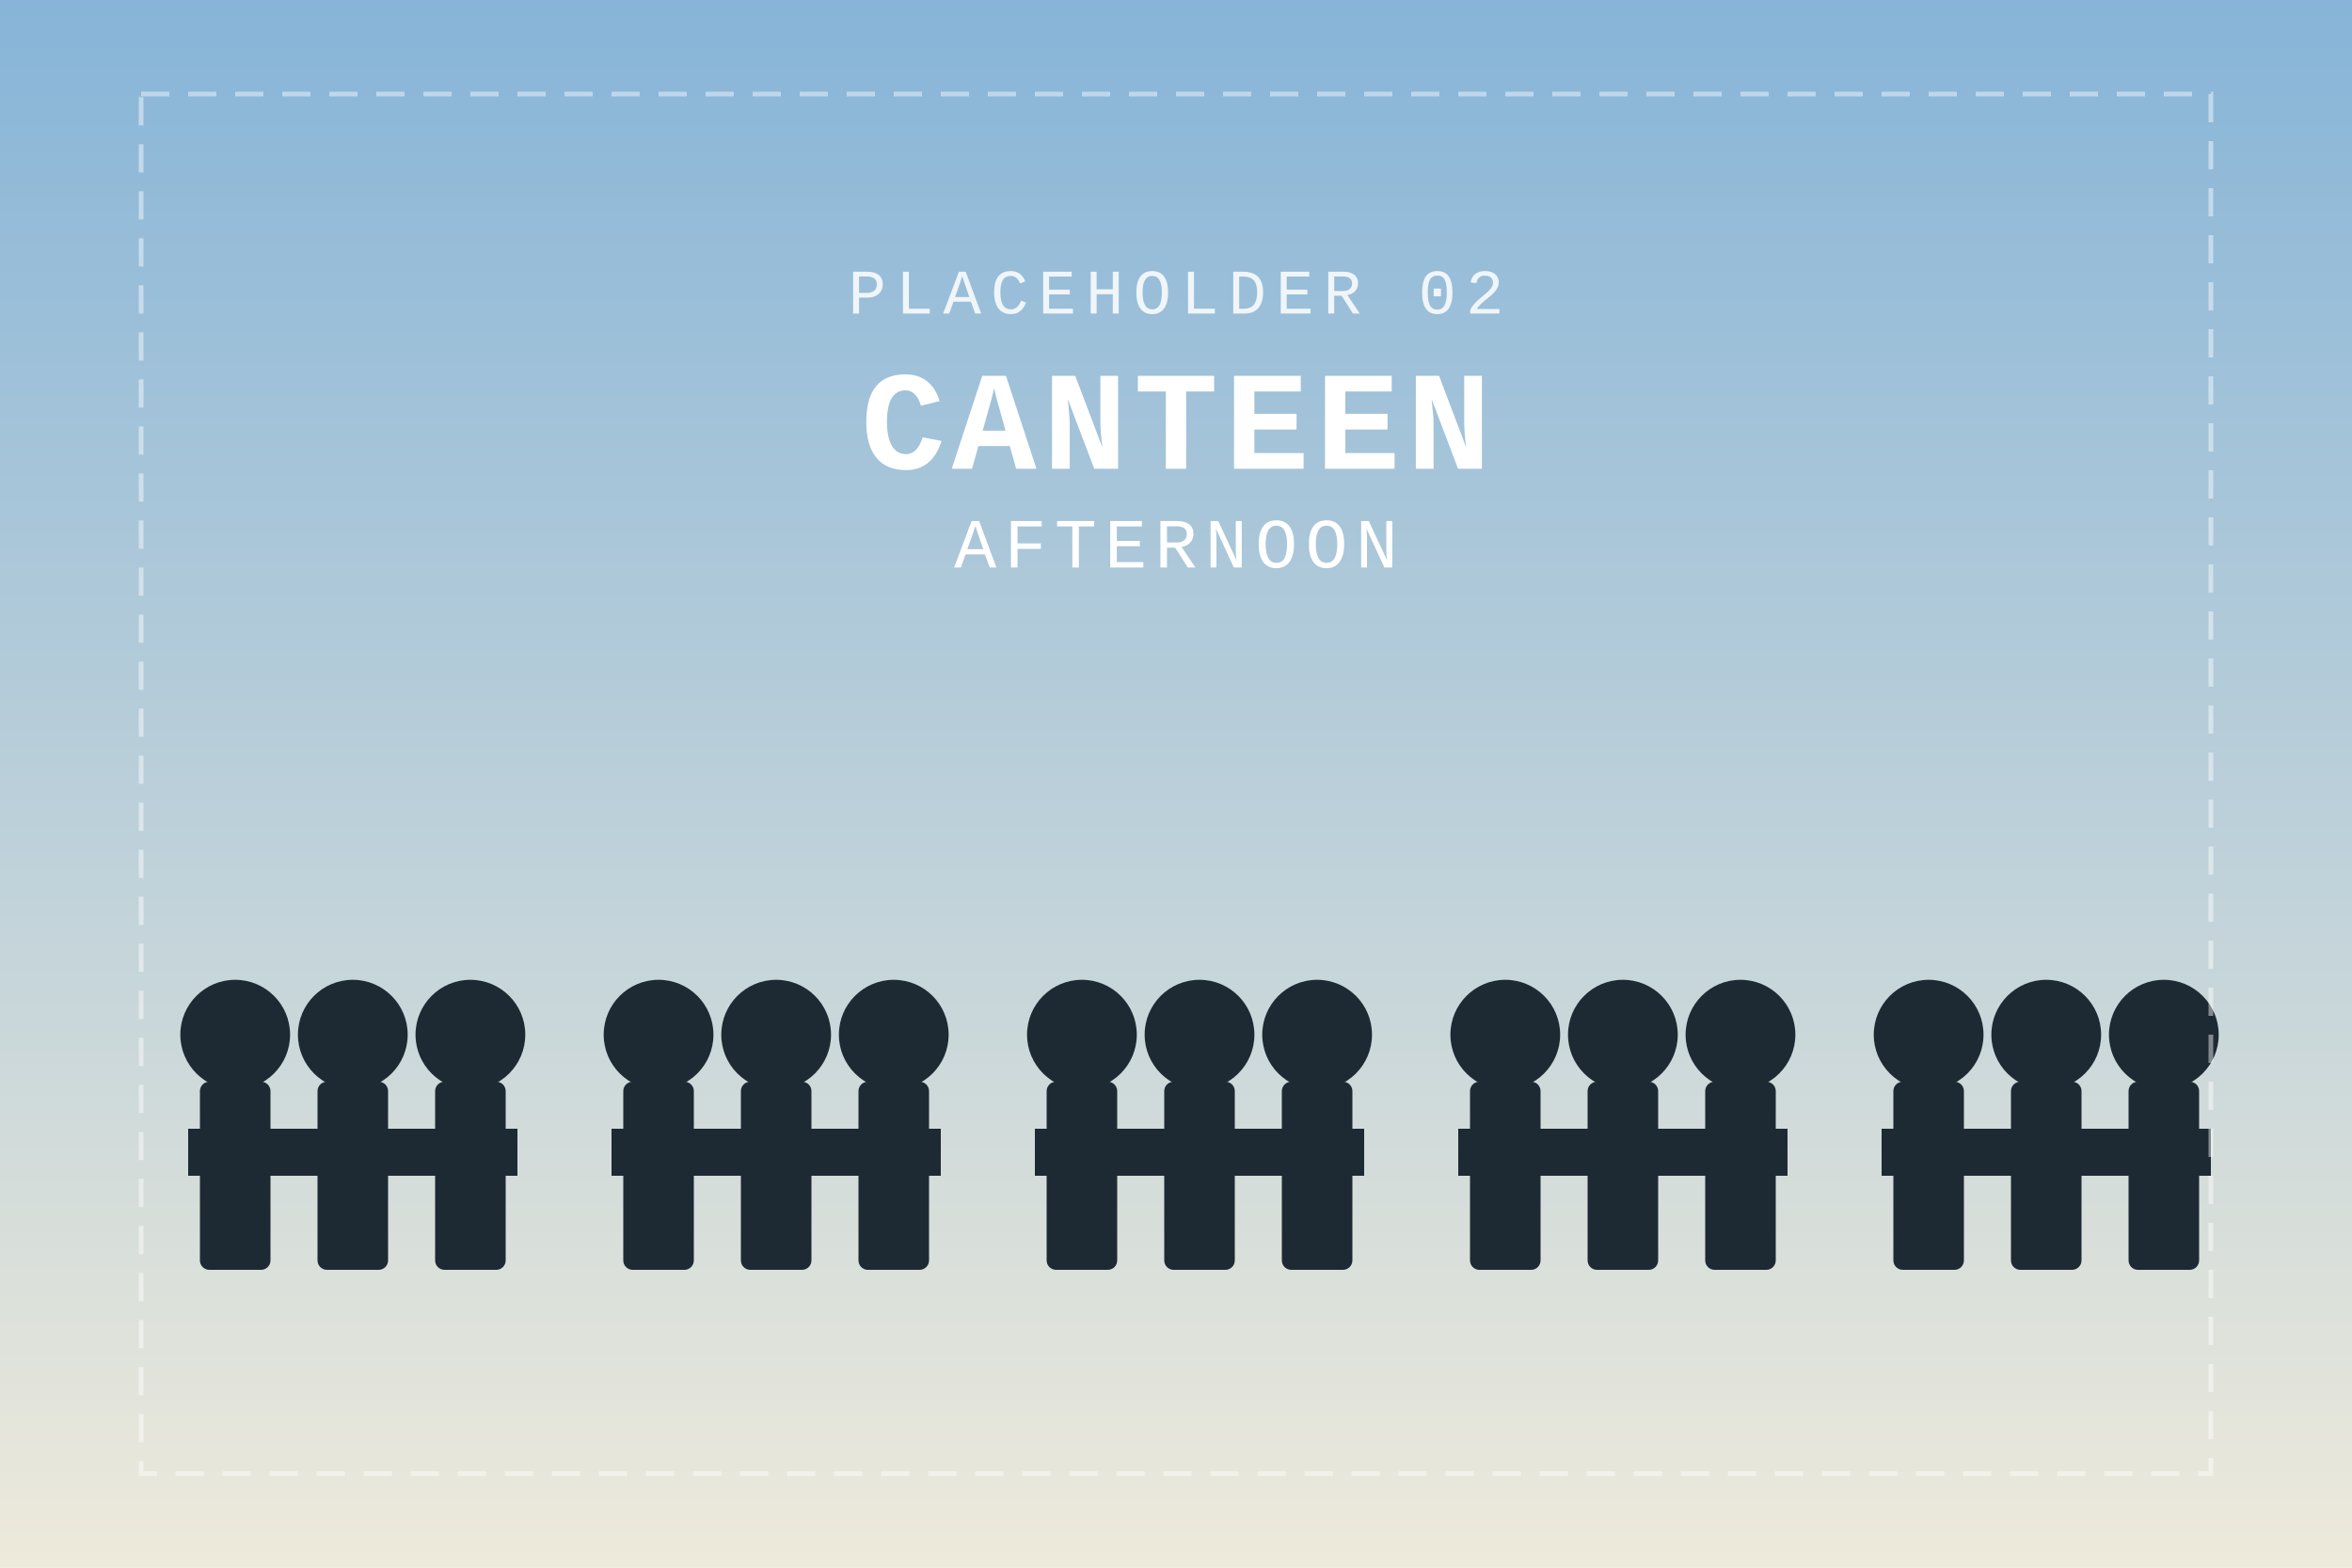
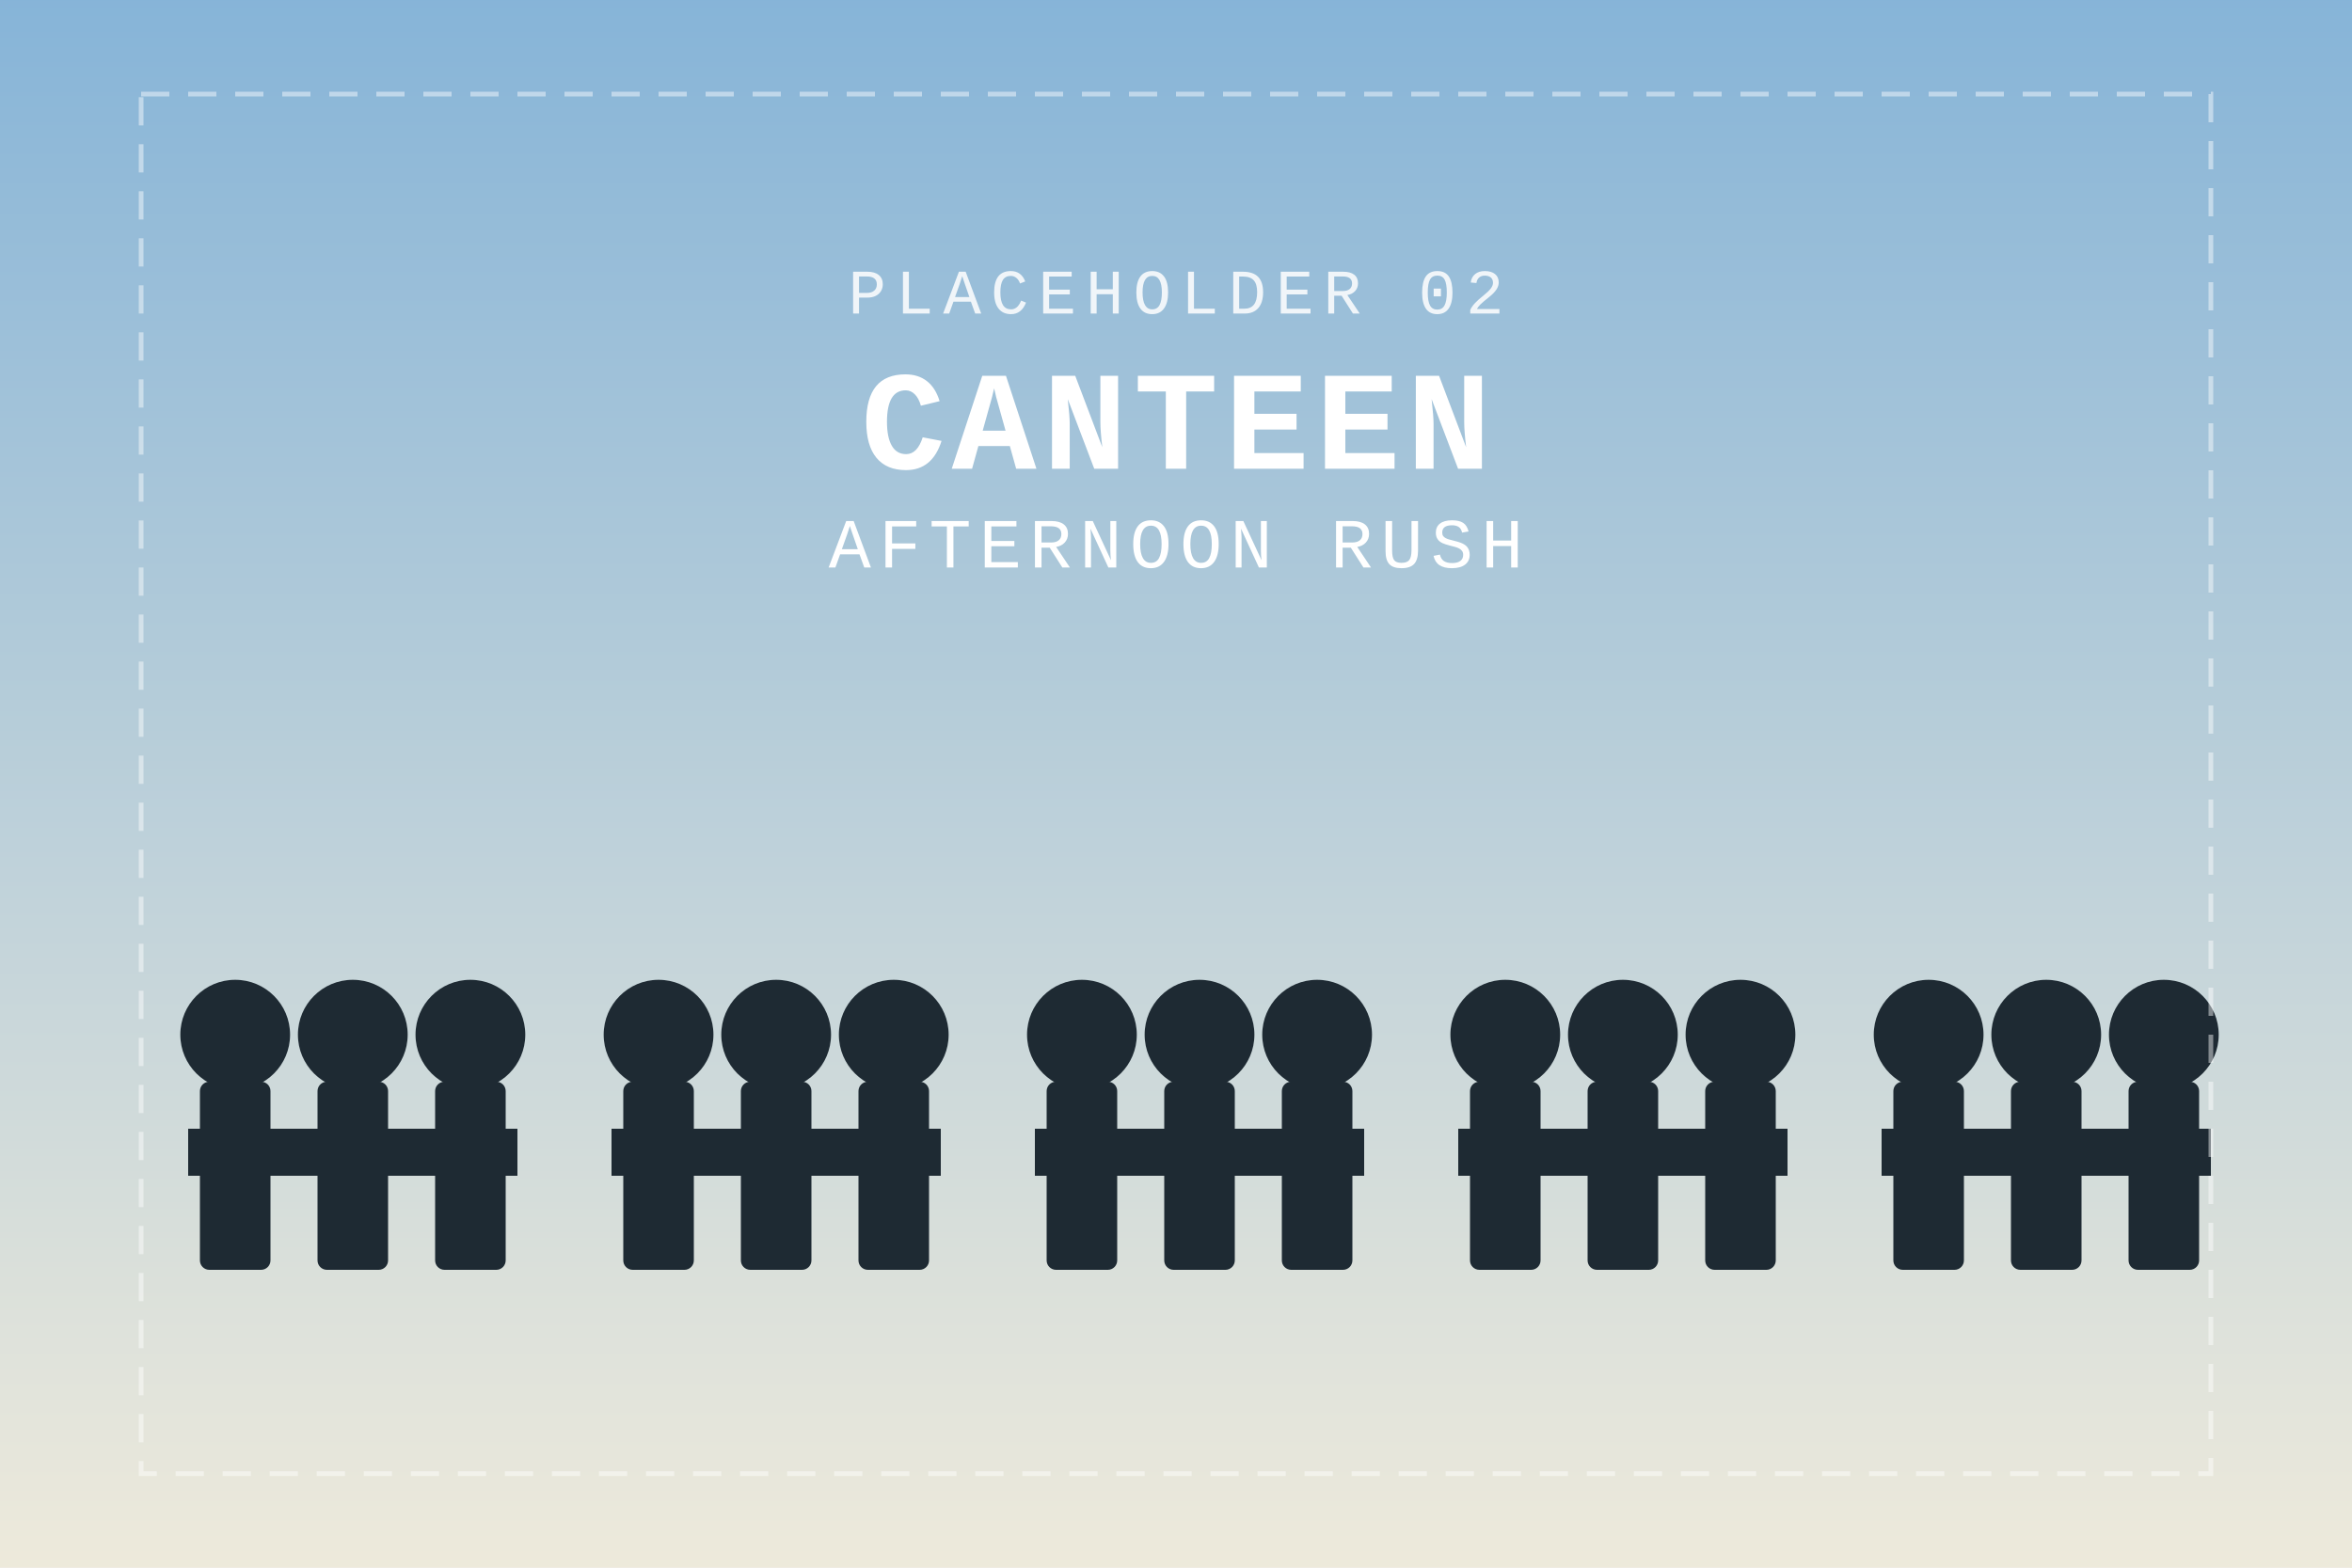
<svg xmlns="http://www.w3.org/2000/svg" width="1500" height="1000" viewBox="0 0 1500 1000">
  <defs>
    <linearGradient id="sky" x1="0" y1="0" x2="0" y2="1">
      <stop offset="0" stop-color="#86b4d8" />
      <stop offset="1" stop-color="#eeeadb" />
    </linearGradient>
  </defs>
  <rect width="1500" height="1000" fill="url(#sky)" />
  <rect x="120.0" y="720.0" width="210" height="30.0" fill="#1e2a33" />
  <circle cx="150.0" cy="660.0" r="35.0" fill="#1e2a33" />
  <rect x="127.5" y="690.0" width="45.0" height="120.0" rx="6" fill="#1e2a33" />
  <circle cx="225.0" cy="660.0" r="35.0" fill="#1e2a33" />
  <rect x="202.5" y="690.0" width="45.0" height="120.0" rx="6" fill="#1e2a33" />
  <circle cx="300.0" cy="660.0" r="35.0" fill="#1e2a33" />
  <rect x="277.5" y="690.0" width="45.0" height="120.0" rx="6" fill="#1e2a33" />
  <rect x="390.0" y="720.0" width="210" height="30.0" fill="#1e2a33" />
  <circle cx="420.0" cy="660.0" r="35.0" fill="#1e2a33" />
  <rect x="397.5" y="690.0" width="45.0" height="120.0" rx="6" fill="#1e2a33" />
  <circle cx="495.0" cy="660.0" r="35.0" fill="#1e2a33" />
  <rect x="472.5" y="690.0" width="45.0" height="120.0" rx="6" fill="#1e2a33" />
  <circle cx="570.0" cy="660.0" r="35.0" fill="#1e2a33" />
  <rect x="547.5" y="690.0" width="45.0" height="120.0" rx="6" fill="#1e2a33" />
  <rect x="660.0" y="720.0" width="210" height="30.0" fill="#1e2a33" />
  <circle cx="690.0" cy="660.0" r="35.0" fill="#1e2a33" />
  <rect x="667.5" y="690.0" width="45.0" height="120.0" rx="6" fill="#1e2a33" />
  <circle cx="765.0" cy="660.0" r="35.0" fill="#1e2a33" />
  <rect x="742.5" y="690.0" width="45.0" height="120.0" rx="6" fill="#1e2a33" />
  <circle cx="840.0" cy="660.0" r="35.0" fill="#1e2a33" />
  <rect x="817.5" y="690.0" width="45.0" height="120.0" rx="6" fill="#1e2a33" />
  <rect x="930.0" y="720.0" width="210" height="30.0" fill="#1e2a33" />
  <circle cx="960.0" cy="660.0" r="35.0" fill="#1e2a33" />
  <rect x="937.5" y="690.0" width="45.0" height="120.0" rx="6" fill="#1e2a33" />
  <circle cx="1035.0" cy="660.0" r="35.0" fill="#1e2a33" />
  <rect x="1012.5" y="690.0" width="45.0" height="120.0" rx="6" fill="#1e2a33" />
  <circle cx="1110.0" cy="660.0" r="35.0" fill="#1e2a33" />
  <rect x="1087.5" y="690.0" width="45.0" height="120.0" rx="6" fill="#1e2a33" />
  <rect x="1200.0" y="720.0" width="210" height="30.0" fill="#1e2a33" />
  <circle cx="1230.0" cy="660.0" r="35.0" fill="#1e2a33" />
  <rect x="1207.5" y="690.0" width="45.0" height="120.0" rx="6" fill="#1e2a33" />
  <circle cx="1305.0" cy="660.0" r="35.0" fill="#1e2a33" />
  <rect x="1282.5" y="690.0" width="45.0" height="120.0" rx="6" fill="#1e2a33" />
  <circle cx="1380.0" cy="660.0" r="35.0" fill="#1e2a33" />
  <rect x="1357.5" y="690.0" width="45.0" height="120.0" rx="6" fill="#1e2a33" />
  <rect x="90.0" y="60.0" width="1320.0" height="880.0" fill="none" stroke="#fff" stroke-opacity=".45" stroke-width="3" stroke-dasharray="18 12" />
  <g font-family="Courier New, monospace" fill="#fff" text-anchor="middle">
    <text x="750.0" y="200.0" font-size="40.5" letter-spacing="6" opacity=".85">PLACEHOLDER 02</text>
    <text x="750.0" y="299.0" font-size="90.0" font-weight="700" letter-spacing="4">CANTEEN</text>
-     <text x="750.0" y="362.0" font-size="45.0" letter-spacing="5">AFTERNOON</text>
+     <text x="750.0" y="362.0" font-size="45.0" letter-spacing="5">AFTERNOON RUSH</text>
  </g>
</svg>
